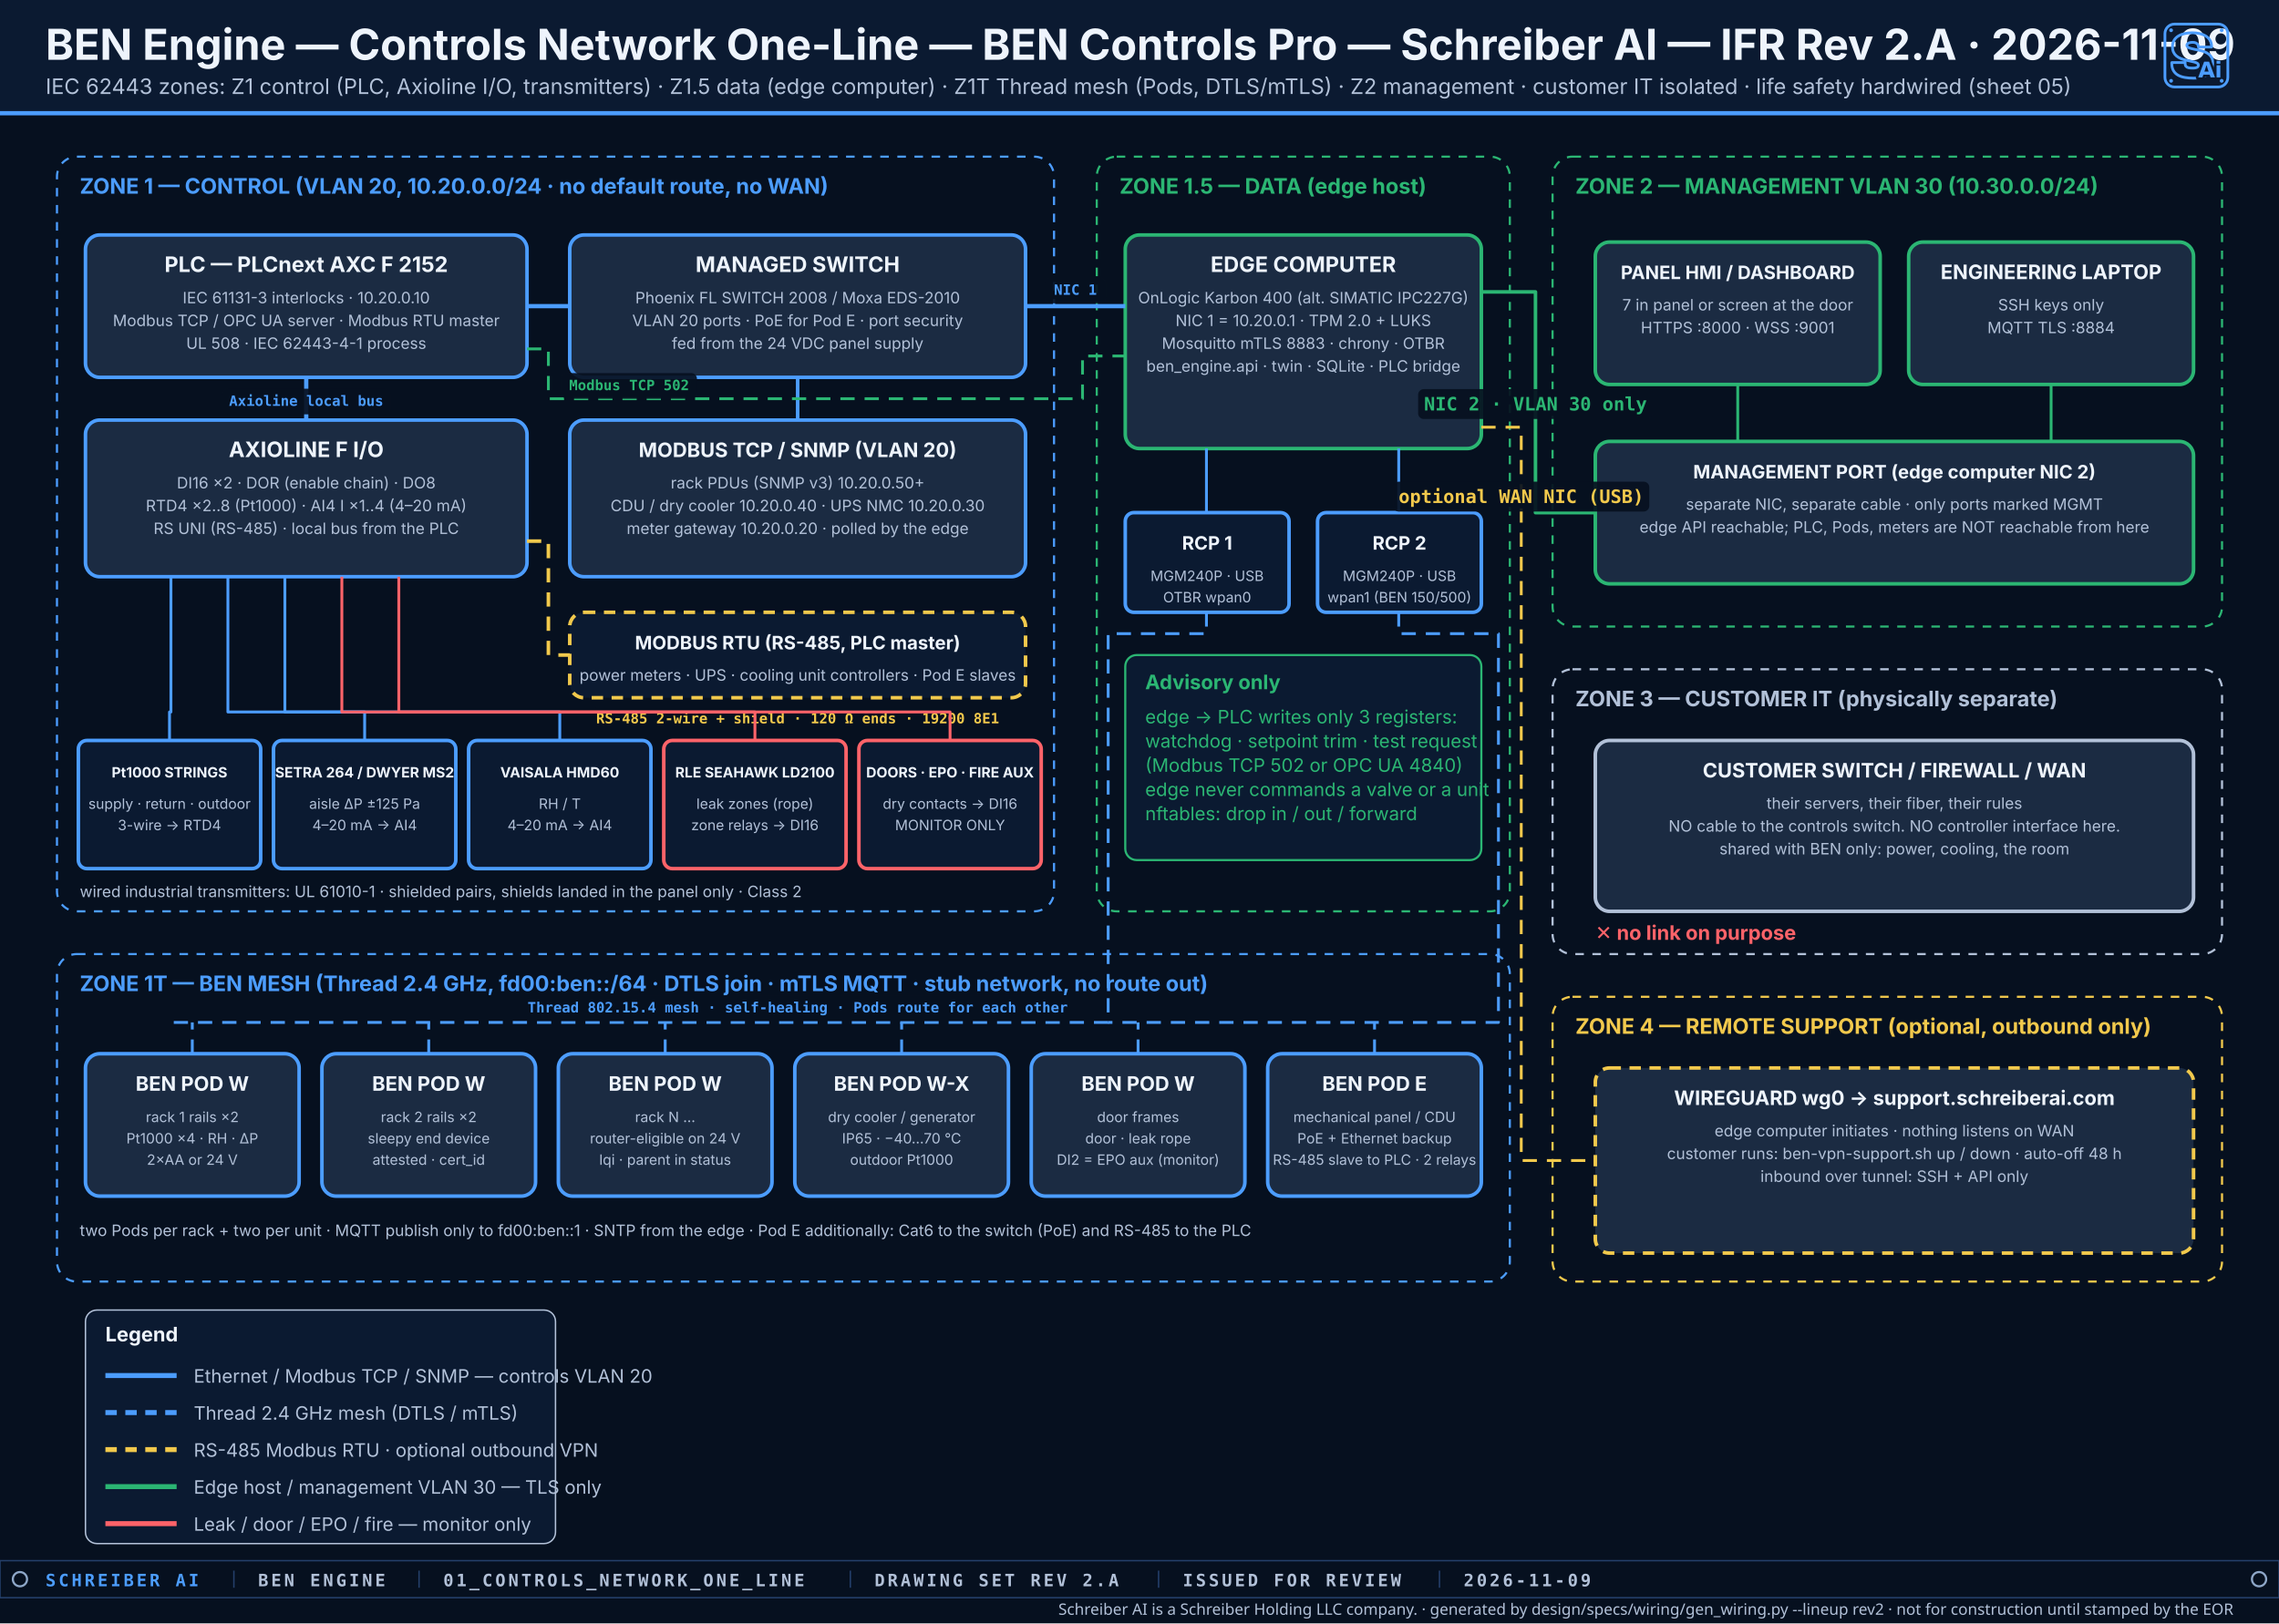
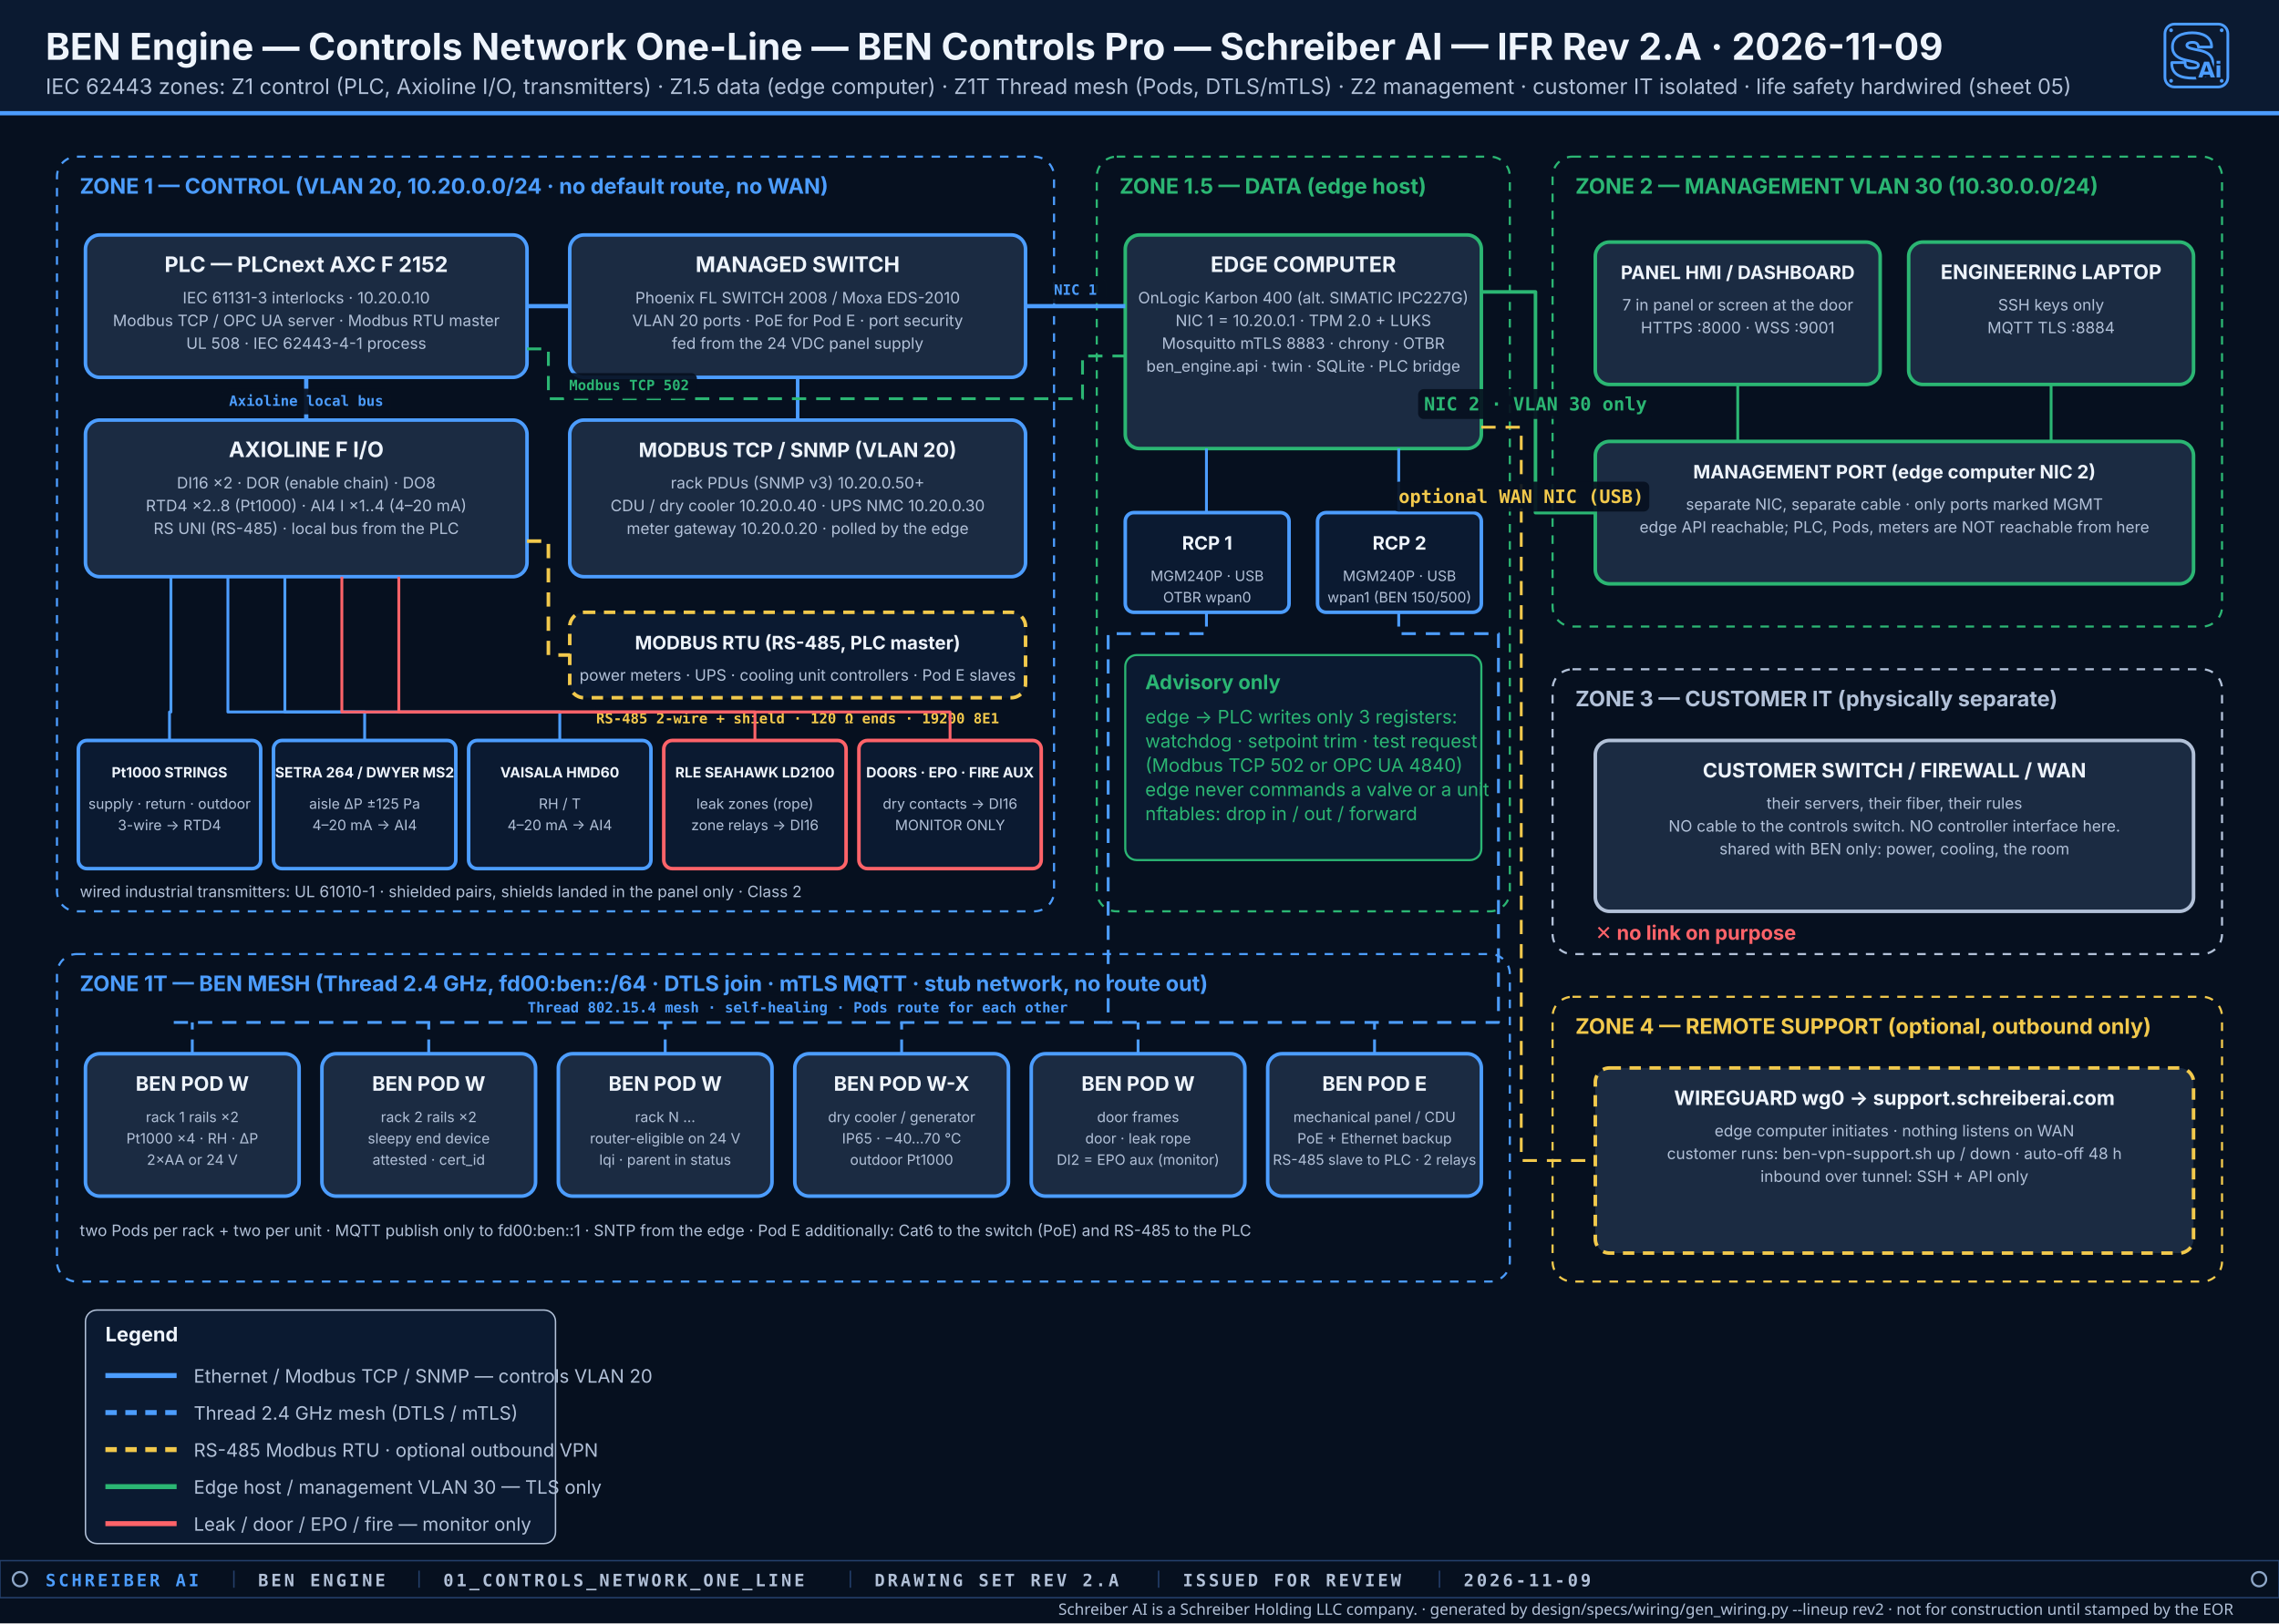
<svg xmlns="http://www.w3.org/2000/svg" viewBox="0 0 1600 1140" width="1600" height="1140" role="img" aria-label="01_controls_network_one_line.svg">
  <defs>
    <marker id="arr-4C9DFF" viewBox="0 0 10 10" refX="9" refY="5" markerWidth="7" markerHeight="7" orient="auto-start-reverse">
      <path d="M0,0 L10,5 L0,10 z" fill="#4C9DFF" />
    </marker>
    <marker id="arr-F2C94C" viewBox="0 0 10 10" refX="9" refY="5" markerWidth="7" markerHeight="7" orient="auto-start-reverse">
      <path d="M0,0 L10,5 L0,10 z" fill="#F2C94C" />
    </marker>
    <marker id="arr-FF6369" viewBox="0 0 10 10" refX="9" refY="5" markerWidth="7" markerHeight="7" orient="auto-start-reverse">
      <path d="M0,0 L10,5 L0,10 z" fill="#FF6369" />
    </marker>
    <marker id="arr-2BB673" viewBox="0 0 10 10" refX="9" refY="5" markerWidth="7" markerHeight="7" orient="auto-start-reverse">
      <path d="M0,0 L10,5 L0,10 z" fill="#2BB673" />
    </marker>
    <marker id="arr-B2C1D8" viewBox="0 0 10 10" refX="9" refY="5" markerWidth="7" markerHeight="7" orient="auto-start-reverse">
      <path d="M0,0 L10,5 L0,10 z" fill="#B2C1D8" />
    </marker>
  </defs>
  <rect width="1600" height="1140" fill="#06101F" />
  <rect x="0" y="0" width="1600" height="78" fill="#0B1A31" />
  <rect x="0" y="78" width="1600" height="3" fill="#4C9DFF" />
-   <text x="32" y="42" font-family="'Inter','Segoe UI',system-ui,sans-serif" font-size="30" font-weight="700" fill="#EEF4FC" text-anchor="start">BEN Engine — Controls Network One-Line — BEN Controls Pro — Schreiber AI — IFR Rev 2.A · 2026-11-09</text>
+   <text x="32" y="42" font-family="'Inter','Segoe UI',system-ui,sans-serif" font-size="26" font-weight="700" fill="#EEF4FC" text-anchor="start">BEN Engine — Controls Network One-Line — BEN Controls Pro — Schreiber AI — IFR Rev 2.A · 2026-11-09</text>
  <text x="32" y="66" font-family="'Inter','Segoe UI',system-ui,sans-serif" font-size="15" font-weight="400" fill="#B2C1D8" text-anchor="start">IEC 62443 zones: Z1 control (PLC, Axioline I/O, transmitters) · Z1.5 data (edge computer) · Z1T Thread mesh (Pods, DTLS/mTLS) · Z2 management · customer IT isolated · life safety hardwired (sheet 05)</text>
  <g transform="translate(1518.00 15.00) scale(0.48) translate(-0.0 -0.0)" data-master="brand/v2/mark-signal.svg">
    <defs>
      <mask id="wm_v2mgap" maskUnits="userSpaceOnUse" x="0" y="0" width="100" height="100">
        <rect width="100" height="100" fill="#fff" />
        <g fill="#000" stroke="#000" stroke-width="208.8" stroke-linejoin="round">
          <path transform="translate(52.407 82) scale(0.03353 -0.03353)" d="M7.717 0 266.022 687.087H480.563L739.325 0H547.783L506.913 119.371H232.585L191.715 0ZM276.303 253.283H463.283L413.847 397.98Q409.847 409.067 404.619 425.382Q399.391 441.697 393.934 460.469Q388.478 479.241 383.021 497.969Q377.564 516.697 373.108 531.154H366.478Q361.564 512.241 354.151 487.871Q346.738 463.501 339.282 439.686Q331.825 415.871 325.738 397.98Z" />
          <path transform="translate(77.418 82) scale(0.03353 -0.03353)" d="M62.283 597.761V724.087H226.129V597.761ZM62.283 0V527.087H226.129V0Z" />
        </g>
      </mask>
    </defs>
    <rect x="4" y="4" width="92" height="92" rx="14" fill="none" stroke="#4C9DFF" stroke-width="4" />
    <g fill="#4C9DFF">
      <circle cx="13" cy="13" r="2.75" />
      <circle cx="87" cy="13" r="2.75" />
      <circle cx="13" cy="87" r="2.75" />
      <circle cx="87" cy="87" r="2.75" />
    </g>
    <g mask="url(#wm_v2mgap)" fill="none" stroke="#4C9DFF" stroke-width="42.9" stroke-linejoin="round">
      <path transform="translate(9.994 82) scale(0.09329 -0.09329)" d="M383 -12Q312 -12 250.5 -1.5Q189 9 142.5 34.5Q96 60 69.5 105.5Q43 151 43 220Q43 222 43.0 225.5Q43 229 44 233H253Q252 229 252.0 225.5Q252 222 252 219Q252 189 266.0 173.0Q280 157 305.5 151.5Q331 146 363 146Q375 146 388.5 146.5Q402 147 414.5 149.5Q427 152 437.5 157.0Q448 162 454.0 170.5Q460 179 460 192Q460 211 443.0 222.0Q426 233 397.0 241.0Q368 249 332.0 256.0Q296 263 257.0 272.5Q218 282 182.0 297.0Q146 312 117.0 335.5Q88 359 71.0 394.5Q54 430 54 480Q54 540 79.0 582.0Q104 624 147.5 650.0Q191 676 246.5 688.0Q302 700 363 700Q425 700 479.5 687.5Q534 675 576.0 649.0Q618 623 642.0 583.0Q666 543 667 488V476H460V480Q460 498 451.0 514.0Q442 530 422.5 540.0Q403 550 371 550Q341 550 320.5 544.0Q300 538 290.0 527.5Q280 517 280 505Q280 486 297.0 474.0Q314 462 343.0 454.0Q372 446 408.0 439.0Q444 432 483.0 423.5Q522 415 558.0 401.0Q594 387 623.0 364.5Q652 342 669.0 309.0Q686 276 686 228Q686 143 646.5 90.0Q607 37 538.5 12.5Q470 -12 383 -12Z" />
    </g>
    <g fill="#4C9DFF">
      <path transform="translate(52.407 82) scale(0.03353 -0.03353)" d="M7.717 0 266.022 687.087H480.563L739.325 0H547.783L506.913 119.371H232.585L191.715 0ZM276.303 253.283H463.283L413.847 397.98Q409.847 409.067 404.619 425.382Q399.391 441.697 393.934 460.469Q388.478 479.241 383.021 497.969Q377.564 516.697 373.108 531.154H366.478Q361.564 512.241 354.151 487.871Q346.738 463.501 339.282 439.686Q331.825 415.871 325.738 397.98Z" />
      <path transform="translate(77.418 82) scale(0.03353 -0.03353)" d="M62.283 597.761V724.087H226.129V597.761ZM62.283 0V527.087H226.129V0Z" />
    </g>
  </g>
  <rect x="40" y="110" width="700" height="530" rx="14" fill="none" stroke="#4C9DFF" stroke-width="1.5" stroke-dasharray="6 6" />
  <text x="56" y="136" font-family="'Inter','Segoe UI',system-ui,sans-serif" font-size="15" font-weight="700" fill="#4C9DFF" text-anchor="start">ZONE 1 — CONTROL  (VLAN 20, 10.20.0.0/24 · no default route, no WAN)</text>
  <rect x="770" y="110" width="290" height="530" rx="14" fill="none" stroke="#2BB673" stroke-width="1.5" stroke-dasharray="6 6" />
  <text x="786" y="136" font-family="'Inter','Segoe UI',system-ui,sans-serif" font-size="15" font-weight="700" fill="#2BB673" text-anchor="start">ZONE 1.5 — DATA (edge host)</text>
  <rect x="40" y="670" width="1020" height="230" rx="14" fill="none" stroke="#4C9DFF" stroke-width="1.5" stroke-dasharray="6 6" />
  <text x="56" y="696" font-family="'Inter','Segoe UI',system-ui,sans-serif" font-size="15" font-weight="700" fill="#4C9DFF" text-anchor="start">ZONE 1T — BEN MESH  (Thread 2.4 GHz, fd00:ben::/64 · DTLS join · mTLS MQTT · stub network, no route out)</text>
  <rect x="60" y="165" width="310" height="100" rx="10" fill="#1B2B42" stroke="#4C9DFF" stroke-width="2.5" />
  <text x="215.0" y="191" font-family="'Inter','Segoe UI',system-ui,sans-serif" font-size="15" font-weight="700" fill="#EEF4FC" text-anchor="middle">PLC — PLCnext AXC F 2152</text>
  <text x="215.0" y="213" font-family="'Inter','Segoe UI',system-ui,sans-serif" font-size="11" font-weight="400" fill="#B2C1D8" text-anchor="middle">IEC 61131-3 interlocks · 10.20.0.10</text>
  <text x="215.0" y="229" font-family="'Inter','Segoe UI',system-ui,sans-serif" font-size="11" font-weight="400" fill="#B2C1D8" text-anchor="middle">Modbus TCP / OPC UA server · Modbus RTU master</text>
  <text x="215.0" y="245" font-family="'Inter','Segoe UI',system-ui,sans-serif" font-size="11" font-weight="400" fill="#B2C1D8" text-anchor="middle">UL 508 · IEC 62443-4-1 process</text>
  <rect x="60" y="295" width="310" height="110" rx="10" fill="#1B2B42" stroke="#4C9DFF" stroke-width="2.5" />
  <text x="215.0" y="321" font-family="'Inter','Segoe UI',system-ui,sans-serif" font-size="15" font-weight="700" fill="#EEF4FC" text-anchor="middle">AXIOLINE F I/O</text>
  <text x="215.0" y="343" font-family="'Inter','Segoe UI',system-ui,sans-serif" font-size="11" font-weight="400" fill="#B2C1D8" text-anchor="middle">DI16 ×2 · DOR (enable chain) · DO8</text>
  <text x="215.0" y="359" font-family="'Inter','Segoe UI',system-ui,sans-serif" font-size="11" font-weight="400" fill="#B2C1D8" text-anchor="middle">RTD4 ×2..8 (Pt1000) · AI4 I ×1..4 (4–20 mA)</text>
  <text x="215.0" y="375" font-family="'Inter','Segoe UI',system-ui,sans-serif" font-size="11" font-weight="400" fill="#B2C1D8" text-anchor="middle">RS UNI (RS-485) · local bus from the PLC</text>
  <path d="M215,265 L215,295" fill="none" stroke="#4C9DFF" stroke-width="3" stroke-linejoin="round" />
  <rect x="155.8" y="273.0" width="118.4" height="18" rx="4" fill="#06101F" opacity="0.92" />
  <text x="215.0" y="285.0" font-family="'IBM Plex Mono',Consolas,monospace" font-size="10" font-weight="600" fill="#4C9DFF" text-anchor="middle">Axioline local bus</text>
  <rect x="400" y="165" width="320" height="100" rx="10" fill="#1B2B42" stroke="#4C9DFF" stroke-width="2.5" />
  <text x="560.0" y="191" font-family="'Inter','Segoe UI',system-ui,sans-serif" font-size="15" font-weight="700" fill="#EEF4FC" text-anchor="middle">MANAGED SWITCH</text>
  <text x="560.0" y="213" font-family="'Inter','Segoe UI',system-ui,sans-serif" font-size="11" font-weight="400" fill="#B2C1D8" text-anchor="middle">Phoenix FL SWITCH 2008 / Moxa EDS-2010</text>
  <text x="560.0" y="229" font-family="'Inter','Segoe UI',system-ui,sans-serif" font-size="11" font-weight="400" fill="#B2C1D8" text-anchor="middle">VLAN 20 ports · PoE for Pod E · port security</text>
  <text x="560.0" y="245" font-family="'Inter','Segoe UI',system-ui,sans-serif" font-size="11" font-weight="400" fill="#B2C1D8" text-anchor="middle">fed from the 24 VDC panel supply</text>
  <path d="M370,215 L400,215" fill="none" stroke="#4C9DFF" stroke-width="3" stroke-linejoin="round" />
  <rect x="400" y="295" width="320" height="110" rx="10" fill="#1B2B42" stroke="#4C9DFF" stroke-width="2.5" />
  <text x="560.0" y="321" font-family="'Inter','Segoe UI',system-ui,sans-serif" font-size="14" font-weight="700" fill="#EEF4FC" text-anchor="middle">MODBUS TCP / SNMP (VLAN 20)</text>
  <text x="560.0" y="343" font-family="'Inter','Segoe UI',system-ui,sans-serif" font-size="11" font-weight="400" fill="#B2C1D8" text-anchor="middle">rack PDUs (SNMP v3) 10.20.0.50+</text>
  <text x="560.0" y="359" font-family="'Inter','Segoe UI',system-ui,sans-serif" font-size="11" font-weight="400" fill="#B2C1D8" text-anchor="middle">CDU / dry cooler 10.20.0.40 · UPS NMC 10.20.0.30</text>
  <text x="560.0" y="375" font-family="'Inter','Segoe UI',system-ui,sans-serif" font-size="11" font-weight="400" fill="#B2C1D8" text-anchor="middle">meter gateway 10.20.0.20 · polled by the edge</text>
  <path d="M560,265 L560,295" fill="none" stroke="#4C9DFF" stroke-width="2.5" stroke-linejoin="round" />
  <rect x="400" y="430" width="320" height="60" rx="10" fill="#0B1A31" stroke="#F2C94C" stroke-width="2.5" stroke-dasharray="8 6" />
  <text x="560.0" y="456" font-family="'Inter','Segoe UI',system-ui,sans-serif" font-size="13" font-weight="700" fill="#EEF4FC" text-anchor="middle">MODBUS RTU (RS-485, PLC master)</text>
  <text x="560.0" y="478" font-family="'Inter','Segoe UI',system-ui,sans-serif" font-size="11" font-weight="400" fill="#B2C1D8" text-anchor="middle">power meters · UPS · cooling unit controllers · Pod E slaves</text>
  <path d="M370,380 L385,380 L385,460 L400,460" fill="none" stroke="#F2C94C" stroke-width="2.5" stroke-linejoin="round" stroke-dasharray="10 7" />
  <rect x="416.7" y="496" width="286.6" height="18" rx="4" fill="#06101F" opacity="0.92" />
  <text x="560" y="508" font-family="'IBM Plex Mono',Consolas,monospace" font-size="10" font-weight="600" fill="#F2C94C" text-anchor="middle">RS-485 2-wire + shield · 120 Ω ends · 19200 8E1</text>
  <rect x="55" y="520" width="128" height="90" rx="6" fill="#0B1A31" stroke="#4C9DFF" stroke-width="2.5" />
  <text x="119.0" y="546" font-family="'Inter','Segoe UI',system-ui,sans-serif" font-size="10" font-weight="700" fill="#EEF4FC" text-anchor="middle">Pt1000 STRINGS</text>
  <text x="119.0" y="568" font-family="'Inter','Segoe UI',system-ui,sans-serif" font-size="10" font-weight="400" fill="#B2C1D8" text-anchor="middle">supply · return · outdoor</text>
  <text x="119.0" y="583" font-family="'Inter','Segoe UI',system-ui,sans-serif" font-size="10" font-weight="400" fill="#B2C1D8" text-anchor="middle">3-wire → RTD4</text>
  <path d="M119,520 L119,500 L120,500 L120,405" fill="none" stroke="#4C9DFF" stroke-width="2" stroke-linejoin="round" />
  <rect x="192" y="520" width="128" height="90" rx="6" fill="#0B1A31" stroke="#4C9DFF" stroke-width="2.5" />
  <text x="256.0" y="546" font-family="'Inter','Segoe UI',system-ui,sans-serif" font-size="10" font-weight="700" fill="#EEF4FC" text-anchor="middle">SETRA 264 / DWYER MS2</text>
  <text x="256.0" y="568" font-family="'Inter','Segoe UI',system-ui,sans-serif" font-size="10" font-weight="400" fill="#B2C1D8" text-anchor="middle">aisle ΔP ±125 Pa</text>
  <text x="256.0" y="583" font-family="'Inter','Segoe UI',system-ui,sans-serif" font-size="10" font-weight="400" fill="#B2C1D8" text-anchor="middle">4–20 mA → AI4</text>
  <path d="M256,520 L256,500 L160,500 L160,405" fill="none" stroke="#4C9DFF" stroke-width="2" stroke-linejoin="round" />
  <rect x="329" y="520" width="128" height="90" rx="6" fill="#0B1A31" stroke="#4C9DFF" stroke-width="2.5" />
  <text x="393.0" y="546" font-family="'Inter','Segoe UI',system-ui,sans-serif" font-size="10" font-weight="700" fill="#EEF4FC" text-anchor="middle">VAISALA HMD60</text>
  <text x="393.0" y="568" font-family="'Inter','Segoe UI',system-ui,sans-serif" font-size="10" font-weight="400" fill="#B2C1D8" text-anchor="middle">RH / T</text>
  <text x="393.0" y="583" font-family="'Inter','Segoe UI',system-ui,sans-serif" font-size="10" font-weight="400" fill="#B2C1D8" text-anchor="middle">4–20 mA → AI4</text>
  <path d="M393,520 L393,500 L200,500 L200,405" fill="none" stroke="#4C9DFF" stroke-width="2" stroke-linejoin="round" />
  <rect x="466" y="520" width="128" height="90" rx="6" fill="#0B1A31" stroke="#FF6369" stroke-width="2.5" />
  <text x="530.0" y="546" font-family="'Inter','Segoe UI',system-ui,sans-serif" font-size="10" font-weight="700" fill="#EEF4FC" text-anchor="middle">RLE SEAHAWK LD2100</text>
  <text x="530.0" y="568" font-family="'Inter','Segoe UI',system-ui,sans-serif" font-size="10" font-weight="400" fill="#B2C1D8" text-anchor="middle">leak zones (rope)</text>
  <text x="530.0" y="583" font-family="'Inter','Segoe UI',system-ui,sans-serif" font-size="10" font-weight="400" fill="#B2C1D8" text-anchor="middle">zone relays → DI16</text>
  <path d="M530,520 L530,500 L240,500 L240,405" fill="none" stroke="#FF6369" stroke-width="2" stroke-linejoin="round" />
  <rect x="603" y="520" width="128" height="90" rx="6" fill="#0B1A31" stroke="#FF6369" stroke-width="2.5" />
  <text x="667.0" y="546" font-family="'Inter','Segoe UI',system-ui,sans-serif" font-size="10" font-weight="700" fill="#EEF4FC" text-anchor="middle">DOORS · EPO · FIRE AUX</text>
  <text x="667.0" y="568" font-family="'Inter','Segoe UI',system-ui,sans-serif" font-size="10" font-weight="400" fill="#B2C1D8" text-anchor="middle">dry contacts → DI16</text>
  <text x="667.0" y="583" font-family="'Inter','Segoe UI',system-ui,sans-serif" font-size="10" font-weight="400" fill="#B2C1D8" text-anchor="middle">MONITOR ONLY</text>
  <path d="M667,520 L667,500 L280,500 L280,405" fill="none" stroke="#FF6369" stroke-width="2" stroke-linejoin="round" />
  <text x="56" y="630" font-family="'Inter','Segoe UI',system-ui,sans-serif" font-size="11" font-weight="400" fill="#B2C1D8" text-anchor="start">wired industrial transmitters: UL 61010-1 · shielded pairs, shields landed in the panel only · Class 2</text>
  <rect x="790" y="165" width="250" height="150" rx="10" fill="#1B2B42" stroke="#2BB673" stroke-width="2.5" />
  <text x="915.0" y="191" font-family="'Inter','Segoe UI',system-ui,sans-serif" font-size="15" font-weight="700" fill="#EEF4FC" text-anchor="middle">EDGE COMPUTER</text>
  <text x="915.0" y="213" font-family="'Inter','Segoe UI',system-ui,sans-serif" font-size="11" font-weight="400" fill="#B2C1D8" text-anchor="middle">OnLogic Karbon 400 (alt. SIMATIC IPC227G)</text>
  <text x="915.0" y="229" font-family="'Inter','Segoe UI',system-ui,sans-serif" font-size="11" font-weight="400" fill="#B2C1D8" text-anchor="middle">NIC 1 = 10.20.0.1 · TPM 2.0 + LUKS</text>
  <text x="915.0" y="245" font-family="'Inter','Segoe UI',system-ui,sans-serif" font-size="11" font-weight="400" fill="#B2C1D8" text-anchor="middle">Mosquitto mTLS 8883 · chrony · OTBR</text>
  <text x="915.0" y="261" font-family="'Inter','Segoe UI',system-ui,sans-serif" font-size="11" font-weight="400" fill="#B2C1D8" text-anchor="middle">ben_engine.api · twin · SQLite · PLC bridge</text>
  <path d="M720,215 L790,215" fill="none" stroke="#4C9DFF" stroke-width="3" stroke-linejoin="round" />
  <rect x="733.5" y="195.0" width="43.0" height="18" rx="4" fill="#06101F" opacity="0.92" />
  <text x="755.0" y="207.0" font-family="'IBM Plex Mono',Consolas,monospace" font-size="10" font-weight="600" fill="#4C9DFF" text-anchor="middle">NIC 1</text>
  <path d="M370,245 L385,245 L385,280 L760,280 L760,250 L790,250" fill="none" stroke="#2BB673" stroke-width="2" stroke-linejoin="round" stroke-dasharray="10 7" />
  <rect x="394.1" y="262.0" width="95.2" height="18" rx="4" fill="#06101F" opacity="0.92" />
  <text x="441.7" y="274.0" font-family="'IBM Plex Mono',Consolas,monospace" font-size="10" font-weight="600" fill="#2BB673" text-anchor="middle">Modbus TCP 502</text>
  <rect x="790" y="360" width="115" height="70" rx="6" fill="#0B1A31" stroke="#4C9DFF" stroke-width="2.5" />
  <text x="847.5" y="386" font-family="'Inter','Segoe UI',system-ui,sans-serif" font-size="13" font-weight="700" fill="#EEF4FC" text-anchor="middle">RCP 1</text>
  <text x="847.5" y="408" font-family="'Inter','Segoe UI',system-ui,sans-serif" font-size="10" font-weight="400" fill="#B2C1D8" text-anchor="middle">MGM240P · USB</text>
  <text x="847.5" y="423" font-family="'Inter','Segoe UI',system-ui,sans-serif" font-size="10" font-weight="400" fill="#B2C1D8" text-anchor="middle">OTBR wpan0</text>
  <rect x="925" y="360" width="115" height="70" rx="6" fill="#0B1A31" stroke="#4C9DFF" stroke-width="2.5" />
  <text x="982.5" y="386" font-family="'Inter','Segoe UI',system-ui,sans-serif" font-size="13" font-weight="700" fill="#EEF4FC" text-anchor="middle">RCP 2</text>
  <text x="982.5" y="408" font-family="'Inter','Segoe UI',system-ui,sans-serif" font-size="10" font-weight="400" fill="#B2C1D8" text-anchor="middle">MGM240P · USB</text>
  <text x="982.5" y="423" font-family="'Inter','Segoe UI',system-ui,sans-serif" font-size="10" font-weight="400" fill="#B2C1D8" text-anchor="middle">wpan1 (BEN 150/500)</text>
  <path d="M847,315 L847,360" fill="none" stroke="#4C9DFF" stroke-width="2" stroke-linejoin="round" />
  <path d="M982,315 L982,360" fill="none" stroke="#4C9DFF" stroke-width="2" stroke-linejoin="round" />
  <rect x="790" y="460" width="250" height="144" rx="8" fill="#0B1A31" stroke="#2BB673" stroke-width="1.5" />
  <text x="804" y="484" font-family="'Inter','Segoe UI',system-ui,sans-serif" font-size="14" font-weight="700" fill="#2BB673" text-anchor="start">Advisory only</text>
  <text x="804" y="508" font-family="'Inter','Segoe UI',system-ui,sans-serif" font-size="13" font-weight="400" fill="#2BB673" text-anchor="start">edge → PLC writes only 3 registers:</text>
  <text x="804" y="525" font-family="'Inter','Segoe UI',system-ui,sans-serif" font-size="13" font-weight="400" fill="#2BB673" text-anchor="start">watchdog · setpoint trim · test request</text>
  <text x="804" y="542" font-family="'Inter','Segoe UI',system-ui,sans-serif" font-size="13" font-weight="400" fill="#2BB673" text-anchor="start">(Modbus TCP 502 or OPC UA 4840)</text>
  <text x="804" y="559" font-family="'Inter','Segoe UI',system-ui,sans-serif" font-size="13" font-weight="400" fill="#2BB673" text-anchor="start">edge never commands a valve or a unit</text>
  <text x="804" y="576" font-family="'Inter','Segoe UI',system-ui,sans-serif" font-size="13" font-weight="400" fill="#2BB673" text-anchor="start">nftables: drop in / out / forward</text>
  <path d="M847,430 L847,445 L778,445 L778,718 L120,718" fill="none" stroke="#4C9DFF" stroke-width="2" stroke-linejoin="round" stroke-dasharray="10 7" />
  <path d="M982,430 L982,445 L1052,445 L1052,718 L778,718" fill="none" stroke="#4C9DFF" stroke-width="2" stroke-linejoin="round" stroke-dasharray="10 7" />
  <rect x="370.3" y="699" width="379.4" height="18" rx="4" fill="#06101F" opacity="0.92" />
  <text x="560" y="711" font-family="'IBM Plex Mono',Consolas,monospace" font-size="10" font-weight="600" fill="#4C9DFF" text-anchor="middle">Thread 802.15.4 mesh · self-healing · Pods route for each other</text>
  <rect x="60" y="740" width="150" height="100" rx="10" fill="#1B2B42" stroke="#4C9DFF" stroke-width="2.5" />
  <text x="135.0" y="766" font-family="'Inter','Segoe UI',system-ui,sans-serif" font-size="14" font-weight="700" fill="#EEF4FC" text-anchor="middle">BEN POD W</text>
  <text x="135.0" y="788" font-family="'Inter','Segoe UI',system-ui,sans-serif" font-size="10" font-weight="400" fill="#B2C1D8" text-anchor="middle">rack 1 rails ×2</text>
  <text x="135.0" y="803" font-family="'Inter','Segoe UI',system-ui,sans-serif" font-size="10" font-weight="400" fill="#B2C1D8" text-anchor="middle">Pt1000 ×4 · RH · ΔP</text>
  <text x="135.0" y="818" font-family="'Inter','Segoe UI',system-ui,sans-serif" font-size="10" font-weight="400" fill="#B2C1D8" text-anchor="middle">2×AA or 24 V</text>
  <path d="M135,740 L135,718" fill="none" stroke="#4C9DFF" stroke-width="2" stroke-linejoin="round" stroke-dasharray="10 7" />
  <rect x="226" y="740" width="150" height="100" rx="10" fill="#1B2B42" stroke="#4C9DFF" stroke-width="2.5" />
  <text x="301.0" y="766" font-family="'Inter','Segoe UI',system-ui,sans-serif" font-size="14" font-weight="700" fill="#EEF4FC" text-anchor="middle">BEN POD W</text>
  <text x="301.0" y="788" font-family="'Inter','Segoe UI',system-ui,sans-serif" font-size="10" font-weight="400" fill="#B2C1D8" text-anchor="middle">rack 2 rails ×2</text>
  <text x="301.0" y="803" font-family="'Inter','Segoe UI',system-ui,sans-serif" font-size="10" font-weight="400" fill="#B2C1D8" text-anchor="middle">sleepy end device</text>
  <text x="301.0" y="818" font-family="'Inter','Segoe UI',system-ui,sans-serif" font-size="10" font-weight="400" fill="#B2C1D8" text-anchor="middle">attested · cert_id</text>
  <path d="M301,740 L301,718" fill="none" stroke="#4C9DFF" stroke-width="2" stroke-linejoin="round" stroke-dasharray="10 7" />
  <rect x="392" y="740" width="150" height="100" rx="10" fill="#1B2B42" stroke="#4C9DFF" stroke-width="2.5" />
  <text x="467.0" y="766" font-family="'Inter','Segoe UI',system-ui,sans-serif" font-size="14" font-weight="700" fill="#EEF4FC" text-anchor="middle">BEN POD W</text>
  <text x="467.0" y="788" font-family="'Inter','Segoe UI',system-ui,sans-serif" font-size="10" font-weight="400" fill="#B2C1D8" text-anchor="middle">rack N …</text>
  <text x="467.0" y="803" font-family="'Inter','Segoe UI',system-ui,sans-serif" font-size="10" font-weight="400" fill="#B2C1D8" text-anchor="middle">router-eligible on 24 V</text>
  <text x="467.0" y="818" font-family="'Inter','Segoe UI',system-ui,sans-serif" font-size="10" font-weight="400" fill="#B2C1D8" text-anchor="middle">lqi · parent in status</text>
  <path d="M467,740 L467,718" fill="none" stroke="#4C9DFF" stroke-width="2" stroke-linejoin="round" stroke-dasharray="10 7" />
  <rect x="558" y="740" width="150" height="100" rx="10" fill="#1B2B42" stroke="#4C9DFF" stroke-width="2.5" />
  <text x="633.0" y="766" font-family="'Inter','Segoe UI',system-ui,sans-serif" font-size="14" font-weight="700" fill="#EEF4FC" text-anchor="middle">BEN POD W-X</text>
  <text x="633.0" y="788" font-family="'Inter','Segoe UI',system-ui,sans-serif" font-size="10" font-weight="400" fill="#B2C1D8" text-anchor="middle">dry cooler / generator</text>
  <text x="633.0" y="803" font-family="'Inter','Segoe UI',system-ui,sans-serif" font-size="10" font-weight="400" fill="#B2C1D8" text-anchor="middle">IP65 · −40…70 °C</text>
  <text x="633.0" y="818" font-family="'Inter','Segoe UI',system-ui,sans-serif" font-size="10" font-weight="400" fill="#B2C1D8" text-anchor="middle">outdoor Pt1000</text>
  <path d="M633,740 L633,718" fill="none" stroke="#4C9DFF" stroke-width="2" stroke-linejoin="round" stroke-dasharray="10 7" />
  <rect x="724" y="740" width="150" height="100" rx="10" fill="#1B2B42" stroke="#4C9DFF" stroke-width="2.5" />
  <text x="799.0" y="766" font-family="'Inter','Segoe UI',system-ui,sans-serif" font-size="14" font-weight="700" fill="#EEF4FC" text-anchor="middle">BEN POD W</text>
  <text x="799.0" y="788" font-family="'Inter','Segoe UI',system-ui,sans-serif" font-size="10" font-weight="400" fill="#B2C1D8" text-anchor="middle">door frames</text>
  <text x="799.0" y="803" font-family="'Inter','Segoe UI',system-ui,sans-serif" font-size="10" font-weight="400" fill="#B2C1D8" text-anchor="middle">door · leak rope</text>
  <text x="799.0" y="818" font-family="'Inter','Segoe UI',system-ui,sans-serif" font-size="10" font-weight="400" fill="#B2C1D8" text-anchor="middle">DI2 = EPO aux (monitor)</text>
  <path d="M799,740 L799,718" fill="none" stroke="#4C9DFF" stroke-width="2" stroke-linejoin="round" stroke-dasharray="10 7" />
  <rect x="890" y="740" width="150" height="100" rx="10" fill="#1B2B42" stroke="#4C9DFF" stroke-width="2.5" />
  <text x="965.0" y="766" font-family="'Inter','Segoe UI',system-ui,sans-serif" font-size="14" font-weight="700" fill="#EEF4FC" text-anchor="middle">BEN POD E</text>
  <text x="965.0" y="788" font-family="'Inter','Segoe UI',system-ui,sans-serif" font-size="10" font-weight="400" fill="#B2C1D8" text-anchor="middle">mechanical panel / CDU</text>
  <text x="965.0" y="803" font-family="'Inter','Segoe UI',system-ui,sans-serif" font-size="10" font-weight="400" fill="#B2C1D8" text-anchor="middle">PoE + Ethernet backup</text>
  <text x="965.0" y="818" font-family="'Inter','Segoe UI',system-ui,sans-serif" font-size="10" font-weight="400" fill="#B2C1D8" text-anchor="middle">RS-485 slave to PLC · 2 relays</text>
  <path d="M965,740 L965,718" fill="none" stroke="#4C9DFF" stroke-width="2" stroke-linejoin="round" stroke-dasharray="10 7" />
  <text x="56" y="868" font-family="'Inter','Segoe UI',system-ui,sans-serif" font-size="11" font-weight="400" fill="#B2C1D8" text-anchor="start">two Pods per rack + two per unit · MQTT publish only to fd00:ben::1 · SNTP from the edge · Pod E additionally: Cat6 to the switch (PoE) and RS-485 to the PLC</text>
  <rect x="1090" y="110" width="470" height="330" rx="14" fill="none" stroke="#2BB673" stroke-width="1.5" stroke-dasharray="6 6" />
  <text x="1106" y="136" font-family="'Inter','Segoe UI',system-ui,sans-serif" font-size="15" font-weight="700" fill="#2BB673" text-anchor="start">ZONE 2 — MANAGEMENT VLAN 30  (10.30.0.0/24)</text>
  <rect x="1090" y="470" width="470" height="200" rx="14" fill="none" stroke="#B2C1D8" stroke-width="1.5" stroke-dasharray="6 6" />
  <text x="1106" y="496" font-family="'Inter','Segoe UI',system-ui,sans-serif" font-size="15" font-weight="700" fill="#B2C1D8" text-anchor="start">ZONE 3 — CUSTOMER IT  (physically separate)</text>
  <rect x="1090" y="700" width="470" height="200" rx="14" fill="none" stroke="#F2C94C" stroke-width="1.5" stroke-dasharray="6 6" />
  <text x="1106" y="726" font-family="'Inter','Segoe UI',system-ui,sans-serif" font-size="15" font-weight="700" fill="#F2C94C" text-anchor="start">ZONE 4 — REMOTE SUPPORT (optional, outbound only)</text>
  <rect x="1120" y="170" width="200" height="100" rx="10" fill="#1B2B42" stroke="#2BB673" stroke-width="2.5" />
  <text x="1220.0" y="196" font-family="'Inter','Segoe UI',system-ui,sans-serif" font-size="13" font-weight="700" fill="#EEF4FC" text-anchor="middle">PANEL HMI / DASHBOARD</text>
  <text x="1220.0" y="218" font-family="'Inter','Segoe UI',system-ui,sans-serif" font-size="11" font-weight="400" fill="#B2C1D8" text-anchor="middle">7 in panel or screen at the door</text>
  <text x="1220.0" y="234" font-family="'Inter','Segoe UI',system-ui,sans-serif" font-size="11" font-weight="400" fill="#B2C1D8" text-anchor="middle">HTTPS :8000 · WSS :9001</text>
  <rect x="1340" y="170" width="200" height="100" rx="10" fill="#1B2B42" stroke="#2BB673" stroke-width="2.5" />
  <text x="1440.0" y="196" font-family="'Inter','Segoe UI',system-ui,sans-serif" font-size="14" font-weight="700" fill="#EEF4FC" text-anchor="middle">ENGINEERING LAPTOP</text>
  <text x="1440.0" y="218" font-family="'Inter','Segoe UI',system-ui,sans-serif" font-size="11" font-weight="400" fill="#B2C1D8" text-anchor="middle">SSH keys only</text>
  <text x="1440.0" y="234" font-family="'Inter','Segoe UI',system-ui,sans-serif" font-size="11" font-weight="400" fill="#B2C1D8" text-anchor="middle">MQTT TLS :8884</text>
  <rect x="1120" y="310" width="420" height="100" rx="10" fill="#1B2B42" stroke="#2BB673" stroke-width="2.5" />
  <text x="1330.0" y="336" font-family="'Inter','Segoe UI',system-ui,sans-serif" font-size="13" font-weight="700" fill="#EEF4FC" text-anchor="middle">MANAGEMENT PORT (edge computer NIC 2)</text>
  <text x="1330.0" y="358" font-family="'Inter','Segoe UI',system-ui,sans-serif" font-size="11" font-weight="400" fill="#B2C1D8" text-anchor="middle">separate NIC, separate cable · only ports marked MGMT</text>
  <text x="1330.0" y="374" font-family="'Inter','Segoe UI',system-ui,sans-serif" font-size="11" font-weight="400" fill="#B2C1D8" text-anchor="middle">edge API reachable; PLC, Pods, meters are NOT reachable from here</text>
  <path d="M1040,205 L1078,205 L1078,360 L1120,360" fill="none" stroke="#2BB673" stroke-width="2.5" stroke-linejoin="round" />
  <rect x="995.6" y="273.25" width="164.8" height="21" rx="4" fill="#06101F" opacity="0.92" />
  <text x="1078.0" y="288.25" font-family="'IBM Plex Mono',Consolas,monospace" font-size="13" font-weight="600" fill="#2BB673" text-anchor="middle">NIC 2 · VLAN 30 only</text>
  <path d="M1220,310 L1220,270" fill="none" stroke="#2BB673" stroke-width="2" stroke-linejoin="round" />
  <path d="M1440,310 L1440,270" fill="none" stroke="#2BB673" stroke-width="2" stroke-linejoin="round" />
  <rect x="1120" y="520" width="420" height="120" rx="10" fill="#1B2B42" stroke="#B2C1D8" stroke-width="2.5" />
  <text x="1330.0" y="546" font-family="'Inter','Segoe UI',system-ui,sans-serif" font-size="14" font-weight="700" fill="#EEF4FC" text-anchor="middle">CUSTOMER SWITCH / FIREWALL / WAN</text>
  <text x="1330.0" y="568" font-family="'Inter','Segoe UI',system-ui,sans-serif" font-size="11" font-weight="400" fill="#B2C1D8" text-anchor="middle">their servers, their fiber, their rules</text>
  <text x="1330.0" y="584" font-family="'Inter','Segoe UI',system-ui,sans-serif" font-size="11" font-weight="400" fill="#B2C1D8" text-anchor="middle">NO cable to the controls switch. NO controller interface here.</text>
  <text x="1330.0" y="600" font-family="'Inter','Segoe UI',system-ui,sans-serif" font-size="11" font-weight="400" fill="#B2C1D8" text-anchor="middle">shared with BEN only: power, cooling, the room</text>
  <text x="1120" y="660" font-family="'Inter','Segoe UI',system-ui,sans-serif" font-size="14" font-weight="700" fill="#FF6369" text-anchor="start">✕  no link on purpose</text>
  <rect x="1120" y="750" width="420" height="130" rx="10" fill="#1B2B42" stroke="#F2C94C" stroke-width="2.5" stroke-dasharray="8 6" />
  <text x="1330.0" y="776" font-family="'Inter','Segoe UI',system-ui,sans-serif" font-size="14" font-weight="700" fill="#EEF4FC" text-anchor="middle">WIREGUARD wg0 → support.schreiberai.com</text>
  <text x="1330.0" y="798" font-family="'Inter','Segoe UI',system-ui,sans-serif" font-size="11" font-weight="400" fill="#B2C1D8" text-anchor="middle">edge computer initiates · nothing listens on WAN</text>
  <text x="1330.0" y="814" font-family="'Inter','Segoe UI',system-ui,sans-serif" font-size="11" font-weight="400" fill="#B2C1D8" text-anchor="middle">customer runs: ben-vpn-support.sh up / down · auto-off 48 h</text>
  <text x="1330.0" y="830" font-family="'Inter','Segoe UI',system-ui,sans-serif" font-size="11" font-weight="400" fill="#B2C1D8" text-anchor="middle">inbound over tunnel: SSH + API only</text>
  <path d="M1040,300 L1068,300 L1068,815 L1120,815" fill="none" stroke="#F2C94C" stroke-width="2" stroke-linejoin="round" stroke-dasharray="10 7" />
  <rect x="978.06" y="338.25" width="179.88" height="21" rx="4" fill="#06101F" opacity="0.92" />
  <text x="1068.0" y="353.25" font-family="'IBM Plex Mono',Consolas,monospace" font-size="13" font-weight="600" fill="#F2C94C" text-anchor="middle">optional WAN NIC (USB)</text>
  <rect x="60" y="920" width="330" height="164" rx="8" fill="#0B1A31" stroke="#B2C1D8" stroke-width="1" />
  <text x="74" y="942" font-family="'Inter','Segoe UI',system-ui,sans-serif" font-size="14" font-weight="700" fill="#EEF4FC" text-anchor="start">Legend</text>
  <line x1="74" y1="966" x2="124" y2="966" stroke="#4C9DFF" stroke-width="3.5" />
  <text x="136" y="971" font-family="'Inter','Segoe UI',system-ui,sans-serif" font-size="13" font-weight="400" fill="#B2C1D8" text-anchor="start">Ethernet / Modbus TCP / SNMP — controls VLAN 20</text>
  <line x1="74" y1="992" x2="124" y2="992" stroke="#4C9DFF" stroke-width="3.5" stroke-dasharray="8 6" />
  <text x="136" y="997" font-family="'Inter','Segoe UI',system-ui,sans-serif" font-size="13" font-weight="400" fill="#B2C1D8" text-anchor="start">Thread 2.4 GHz mesh (DTLS / mTLS)</text>
  <line x1="74" y1="1018" x2="124" y2="1018" stroke="#F2C94C" stroke-width="3.5" stroke-dasharray="8 6" />
  <text x="136" y="1023" font-family="'Inter','Segoe UI',system-ui,sans-serif" font-size="13" font-weight="400" fill="#B2C1D8" text-anchor="start">RS-485 Modbus RTU · optional outbound VPN</text>
  <line x1="74" y1="1044" x2="124" y2="1044" stroke="#2BB673" stroke-width="3.5" />
  <text x="136" y="1049" font-family="'Inter','Segoe UI',system-ui,sans-serif" font-size="13" font-weight="400" fill="#B2C1D8" text-anchor="start">Edge host / management VLAN 30 — TLS only</text>
  <line x1="74" y1="1070" x2="124" y2="1070" stroke="#FF6369" stroke-width="3.5" />
  <text x="136" y="1075" font-family="'Inter','Segoe UI',system-ui,sans-serif" font-size="13" font-weight="400" fill="#B2C1D8" text-anchor="start">Leak / door / EPO / fire — monitor only</text>
  <rect x="0" y="1096" width="1600" height="26" fill="#06101F" stroke="#24406B" stroke-width="1" />
  <circle cx="14" cy="1109" r="5" fill="#06101F" stroke="#8EA7C8" stroke-width="1.5" />
  <circle cx="1586" cy="1109" r="5" fill="#06101F" stroke="#8EA7C8" stroke-width="1.5" />
  <text x="32" y="1114" font-family="'IBM Plex Mono',Consolas,monospace" font-size="12" font-weight="600" letter-spacing="1.9" fill="#4C9DFF">SCHREIBER AI</text>
  <line x1="164.2" y1="1103" x2="164.2" y2="1115" stroke="#24406B" stroke-width="1" />
  <text x="181.2" y="1114" font-family="'IBM Plex Mono',Consolas,monospace" font-size="12" font-weight="600" letter-spacing="1.9" fill="#B2C1D8">BEN ENGINE</text>
  <line x1="294.2" y1="1103" x2="294.2" y2="1115" stroke="#24406B" stroke-width="1" />
  <text x="311.2" y="1114" font-family="'IBM Plex Mono',Consolas,monospace" font-size="12" font-weight="600" letter-spacing="1.9" fill="#B2C1D8">01_CONTROLS_NETWORK_ONE_LINE</text>
  <line x1="597.0" y1="1103" x2="597.0" y2="1115" stroke="#24406B" stroke-width="1" />
  <text x="614.0" y="1114" font-family="'IBM Plex Mono',Consolas,monospace" font-size="12" font-weight="600" letter-spacing="1.9" fill="#B2C1D8">DRAWING SET REV 2.A</text>
  <line x1="813.4" y1="1103" x2="813.4" y2="1115" stroke="#24406B" stroke-width="1" />
  <text x="830.4" y="1114" font-family="'IBM Plex Mono',Consolas,monospace" font-size="12" font-weight="600" letter-spacing="1.9" fill="#B2C1D8">ISSUED FOR REVIEW</text>
  <line x1="1010.6" y1="1103" x2="1010.6" y2="1115" stroke="#24406B" stroke-width="1" />
  <text x="1027.6" y="1114" font-family="'IBM Plex Mono',Consolas,monospace" font-size="12" font-weight="600" letter-spacing="1.9" fill="#B2C1D8">2026-11-09</text>
  <text x="1568" y="1134" font-family="'IBM Plex Sans','Segoe UI',system-ui,sans-serif" font-size="11" fill="#B2C1D8" text-anchor="end">Schreiber AI is a Schreiber Holding LLC company. · generated by design/specs/wiring/gen_wiring.py --lineup rev2 · not for construction until stamped by the EOR</text>
</svg>
